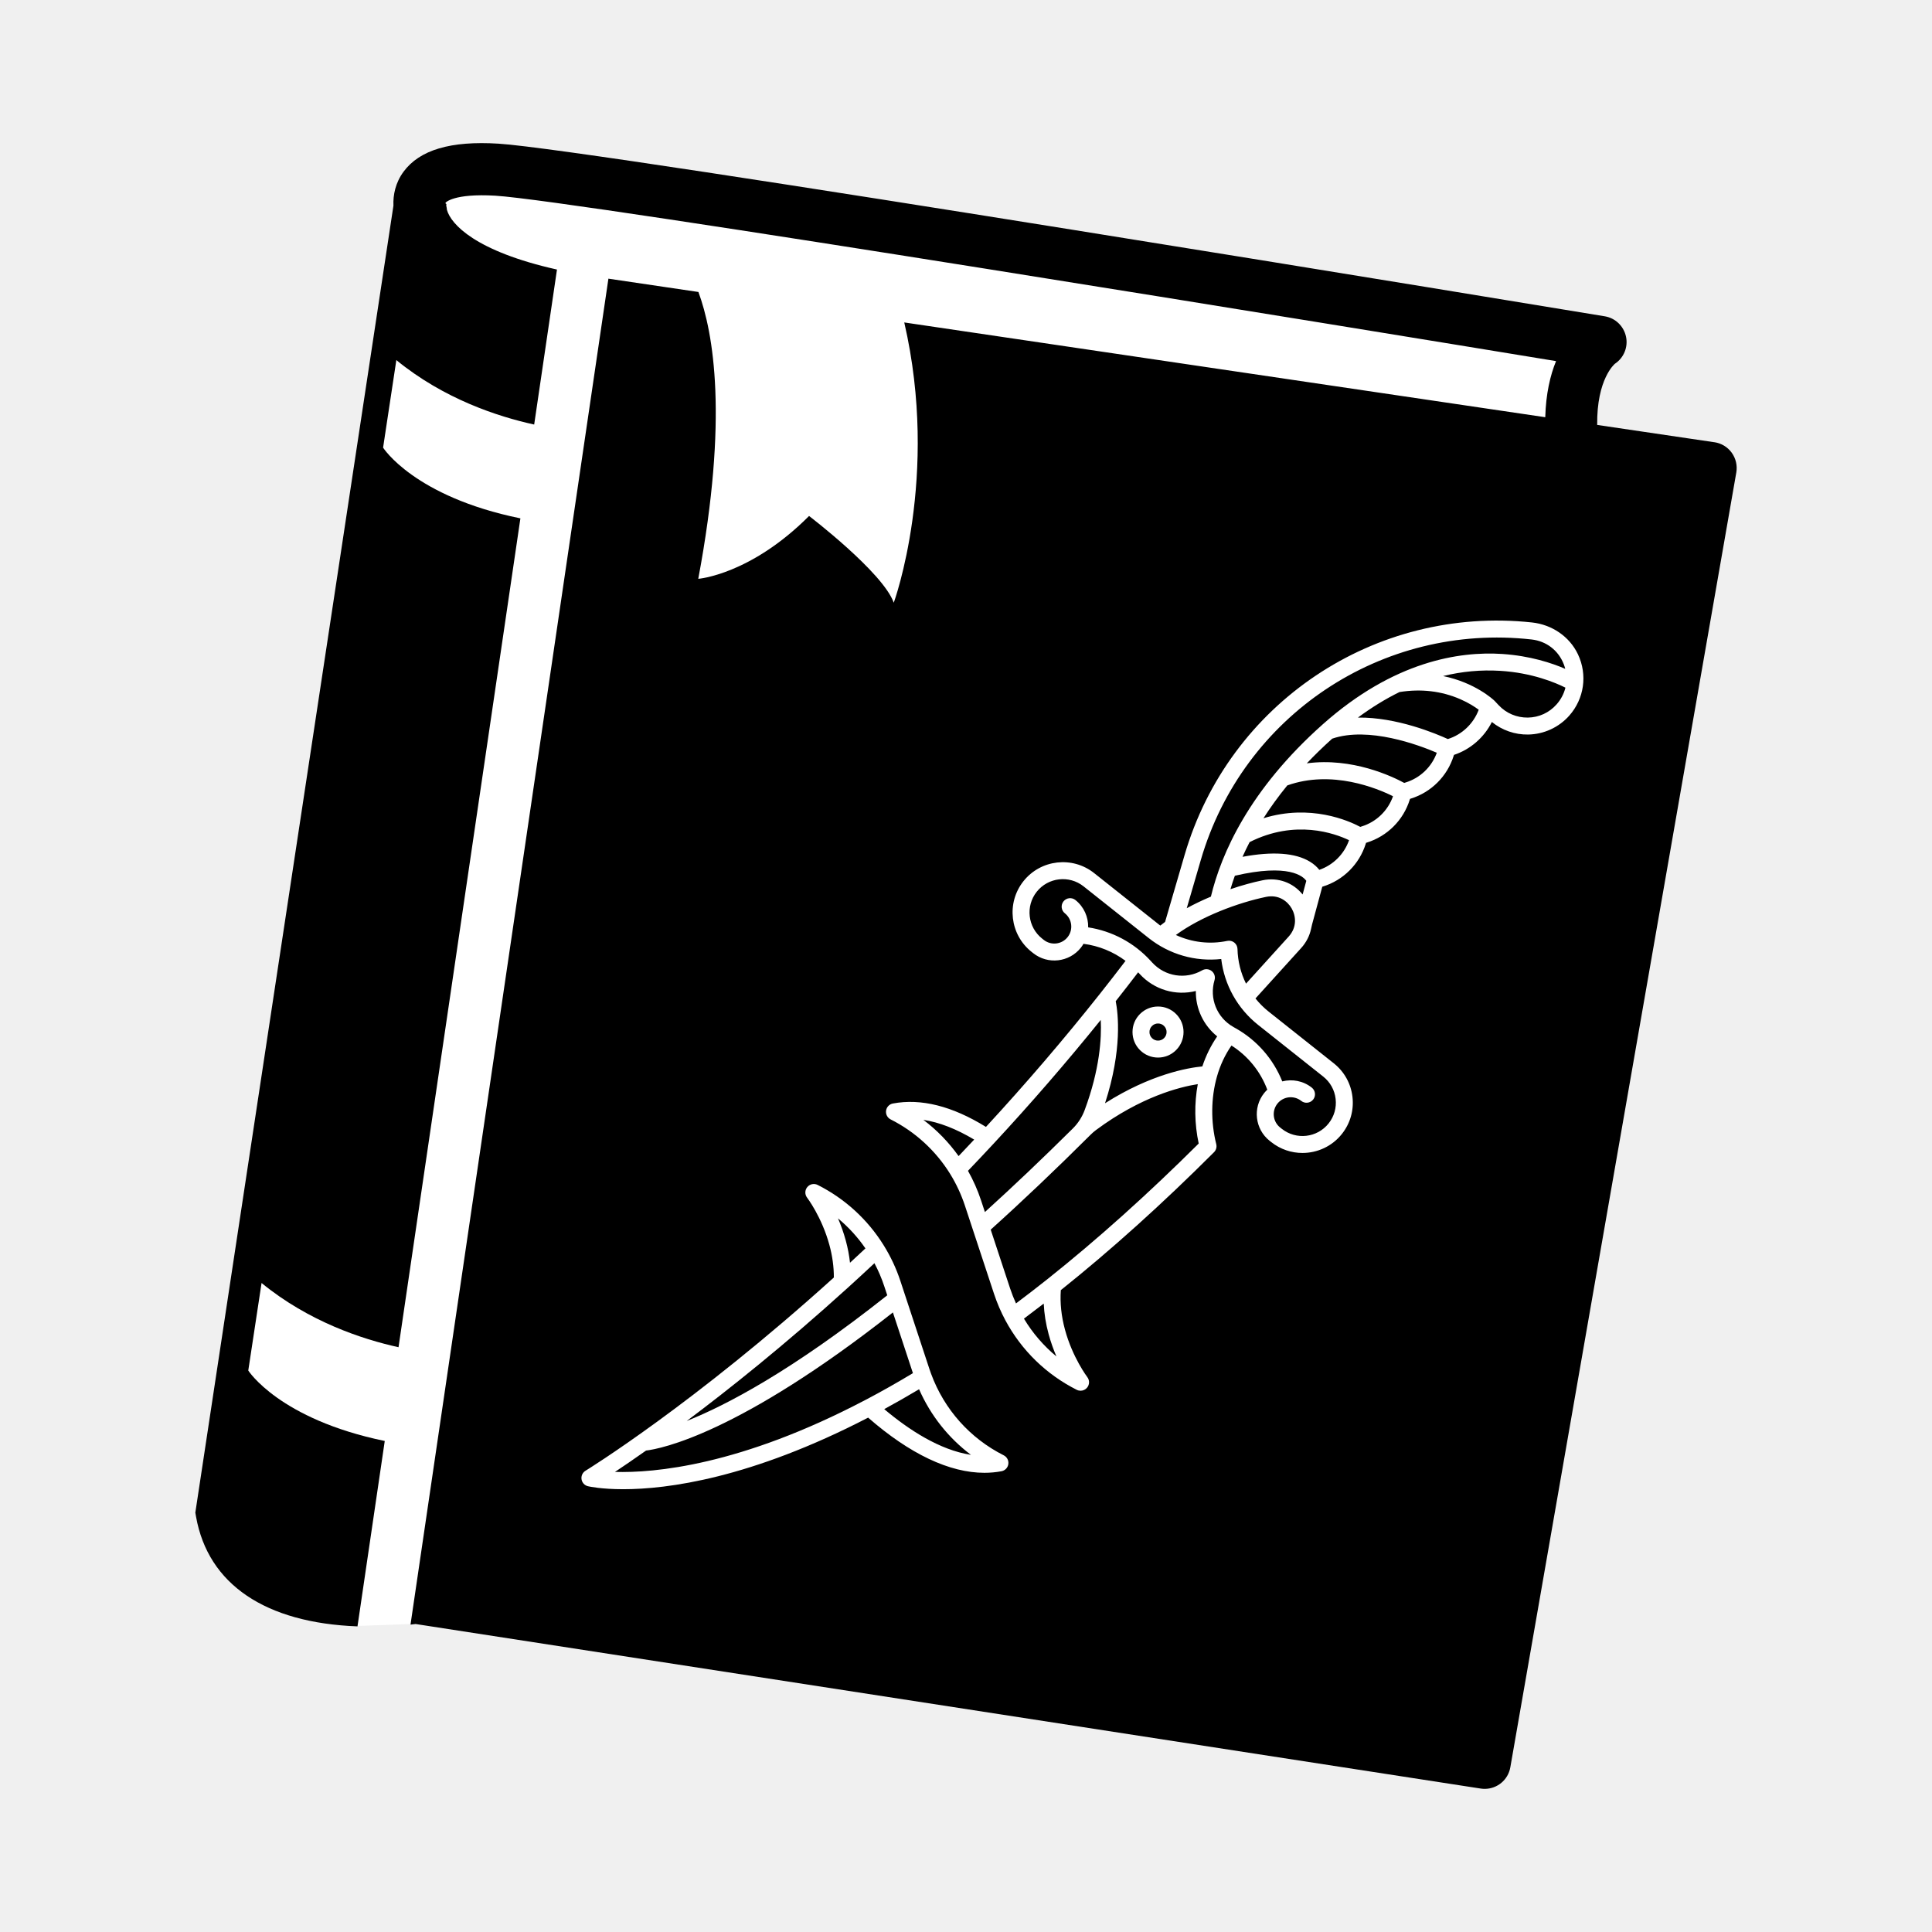
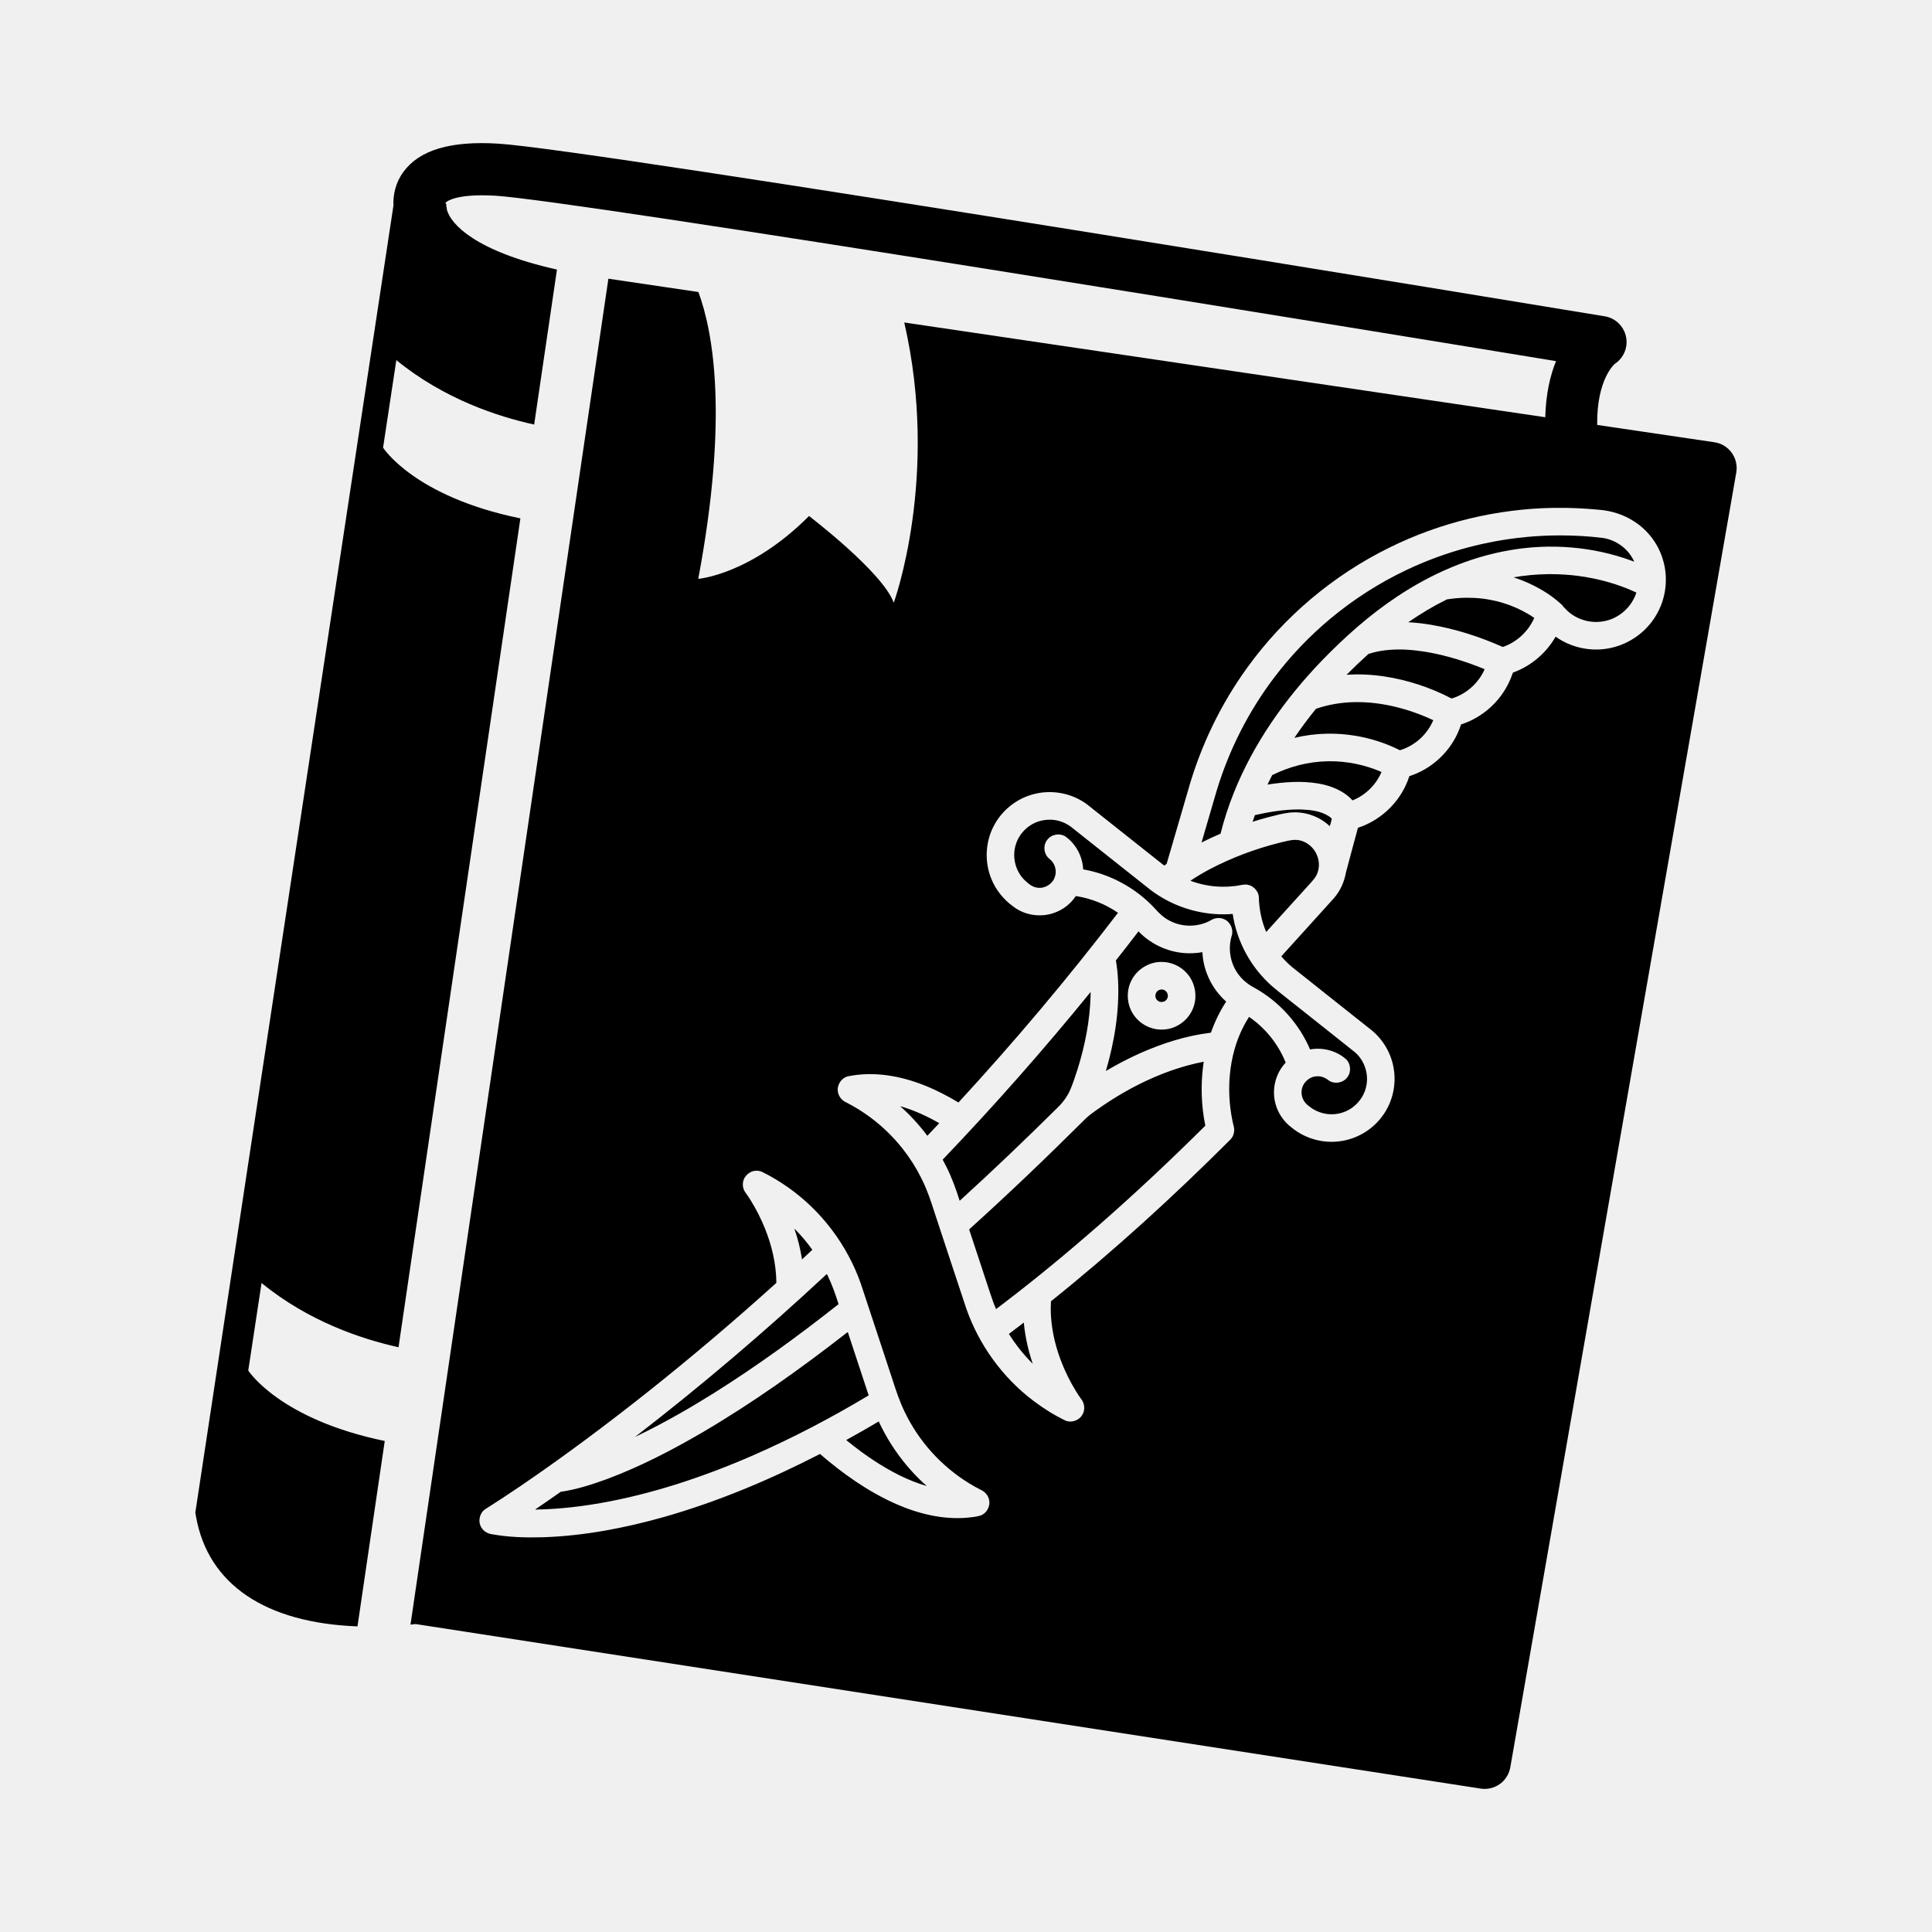
- <svg width="270mm" height="270mm" viewBox="0 0 270 270" version="1.1" id="svg1">
-   <defs id="defs2">
-     <linearGradient id="linearGradient1112">
-       <stop style="stop-color:#890000;stop-opacity:1;" offset="0.575" id="stop1108" />
-       <stop style="stop-color:#ffffff;stop-opacity:1;" offset="1" id="stop1110" />
-     </linearGradient>
-     <radialGradient id="radialGradient979-8-2" cx="102.952" cy="93.12" fx="102.952" fy="93.12" r="20" gradientTransform="matrix(2.466245,0.4818371,-0.528132,2.976639,365.3626,-1856.156)" gradientUnits="userSpaceOnUse" />
-   </defs>
+ <svg xmlns="http://www.w3.org/2000/svg" width="270mm" height="270mm" viewBox="0 0 270 270" version="1.1" id="svg1">
+   <defs id="defs2" />
  <circle style="fill:none;fill-opacity:1;stroke:#ffffff;stroke-width:1.369;stroke-opacity:0" id="path9237" cx="135" cy="135" r="134.315" />
-   <g id="layer4" transform="translate(180.3372,-351.6183)">
-     <g id="g455-2" transform="matrix(1.086616,0,0,1.086616,-649.8359,2162.679)">
-       <rect style="fill:#ffffff;fill-opacity:1;stroke:#ffffff;stroke-width:1.355;stroke-opacity:0" id="rect8994" width="14.105" height="22.888" x="463.082" y="-1503.621" transform="translate(6.5187072e-6,-1.0161514e-5)" />
-       <rect style="fill:#ffffff;fill-opacity:1;stroke:#ffffff;stroke-width:0.94;stroke-opacity:0" id="rect8996" width="7.685" height="7.152" x="531.188" y="-1446.178" transform="rotate(-2.106401)" />
-       <rect style="fill:#ffffff;fill-opacity:1;stroke:#ffffff;stroke-width:1.204;stroke-opacity:0" id="rect8990" width="153.138" height="183.133" x="286.815" y="-1704.902" transform="matrix(0.9865923,0.1632043,-0.1189618,0.9928988,0,0)" />
-       <path d="m 652.562,-1609.821 -15.071,-2.227 c -0.074,-5.922 2.252,-7.843 2.284,-7.87 1.147,-0.762 1.712,-2.148 1.421,-3.492 -0.294,-1.349 -1.371,-2.386 -2.731,-2.608 -5.312,-0.876 -130.136,-21.459 -142.278,-22.203 -6.151,-0.384 -10.143,0.801 -12.212,3.607 -1.043,1.414 -1.36,2.996 -1.3,4.362 l -25.479,168.096 0.096,0.548 c 1.557,8.681 8.909,13.634 20.76,14.082 l 3.506,-23.845 c -13.582,-2.804 -17.553,-9.06 -17.553,-9.06 l 1.709,-11.258 c 6.075,4.968 12.94,7.228 17.615,8.26 l 15.675,-106.602 c -13.684,-2.793 -17.661,-9.096 -17.661,-9.096 l 1.706,-11.259 c 6.108,4.997 13.046,7.264 17.727,8.289 l 2.932,-19.934 c -10.482,-2.345 -13.648,-5.831 -14.154,-7.682 -0.012,-0.17 -0.039,-0.337 -0.079,-0.506 0,-0.035 -0.007,-0.075 -0.007,-0.107 l 0.023,-0.142 -0.086,-0.016 c -0.012,-0.049 -0.019,-0.095 -0.035,-0.14 0.008,-0.012 1.02,-1.223 6.413,-0.906 10.434,0.645 112.129,17.288 136.417,21.275 -0.746,1.823 -1.306,4.201 -1.387,7.216 l -82.44,-12.189 c 4.576,19.852 -1.35,36.046 -1.35,36.046 -1.397,-3.912 -10.894,-11.155 -10.894,-11.155 -7.543,7.568 -14.25,8.082 -14.25,8.082 3.889,-20.694 1.958,-31.637 0.019,-36.891 l -11.575,-1.712 -25.453,173.105 c 0.242,-0.023 0.486,-0.054 0.657,-0.078 l 136.984,21.163 c 0.174,0.027 0.344,0.039 0.514,0.039 1.603,0 3.013,-1.147 3.295,-2.778 l 29.063,-166.524 c 0.154,-0.89 -0.058,-1.804 -0.587,-2.54 -0.531,-0.736 -1.335,-1.223 -2.232,-1.353 z" id="path264-2" style="fill:#000000;stroke-width:0.746" />
-     </g>
-   </g>
-   <g style="fill:#ffffff;fill-opacity:1" id="g1" transform="matrix(0.2962379,0,0,0.2962379,81.25722,77.40913)">
+   <g style="fill:#ffffff;fill-opacity:1" id="g1" transform="matrix(0.2962379,0,0,0.2962379,77.00782,70.87161)">
    <g id="g3" style="fill:#ffffff;fill-opacity:1">
-       <path d="m 199.225,425.25 c -15.924,-8.026 -28.085,-21.661 -34.259,-38.427 -0.28,-0.741 -0.544,-1.499 -0.796,-2.255 l -13.699,-41.554 c -1.945,-5.91 -4.607,-11.592 -7.908,-16.881 -7.559,-12.161 -18.325,-22 -31.136,-28.452 -1.667,-0.84 -3.692,-0.416 -4.881,1.022 -1.189,1.437 -1.228,3.505 -0.092,4.986 0.068,0.09 6.947,9.151 10.53,22.351 1.413,5.184 2.11,10.328 2.09,15.322 -66.161,59.836 -116.65,90.85 -117.156,91.158 -1.386,0.845 -2.124,2.443 -1.868,4.046 0.256,1.603 1.455,2.892 3.034,3.263 0.659,0.155 6.311,1.404 16.64,1.404 20.661,0 60.032,-5.014 115.528,-33.768 19.607,17.142 38.358,26.028 54.858,26.028 2.749,0 5.439,-0.247 8.058,-0.742 1.685,-0.318 2.979,-1.675 3.218,-3.372 0.239,-1.697 -0.631,-3.358 -2.161,-4.129 z m -56.353,-79.734 1.396,4.234 c -44.968,35.669 -76.092,51.917 -94.59,59.291 19.299,-14.452 46.004,-35.65 76.054,-62.915 4.089,-3.709 8.275,-7.567 12.485,-11.506 1.857,3.497 3.42,7.144 4.655,10.896 z m -8.896,-17.886 c -2.438,2.287 -4.867,4.546 -7.278,6.769 -0.38,-3.463 -1.039,-6.959 -1.993,-10.46 -1.043,-3.841 -2.331,-7.362 -3.672,-10.475 4.933,4.091 9.288,8.857 12.943,14.166 z M 15.816,433.074 c 3.853,-2.564 8.788,-5.921 14.67,-10.071 7.09,-0.862 43.754,-7.949 116.449,-65.163 l 9.443,28.644 c -7.428,4.468 -14.856,8.676 -22.124,12.5 -0.095,0.041 -0.188,0.085 -0.281,0.134 -59.033,31.07 -99.863,34.491 -118.157,33.956 z m 127.025,-29.62 c 5.436,-2.951 10.933,-6.092 16.437,-9.381 5.408,12.32 13.823,22.935 24.47,30.946 -14.729,-2.24 -29.398,-11.871 -40.907,-21.565 z" id="path1" style="fill:#ffffff;fill-opacity:1" />
-       <path d="M 470.102,47.353 C 466.095,38.894 457.729,33.338 448.422,32.34 374.26,24.385 305.426,70.449 284.525,142.101 l -9.189,31.504 c -0.769,0.569 -1.517,1.147 -2.247,1.732 -0.173,-0.133 -0.351,-0.256 -0.522,-0.392 l -30.715,-24.377 c -10.246,-8.133 -25.2,-6.414 -33.334,3.834 -8.134,10.248 -6.413,25.202 3.835,33.336 l 0.772,0.612 c 6.912,5.487 17.004,4.326 22.489,-2.587 0.464,-0.584 0.862,-1.198 1.232,-1.823 7.246,0.945 14.046,3.712 19.834,8.043 -3.925,5.15 -7.976,10.368 -12.092,15.564 -16.932,21.367 -35.013,42.466 -53.76,62.771 -15.887,-9.828 -30.645,-13.544 -43.901,-11.041 -1.684,0.318 -2.979,1.675 -3.218,3.372 -0.239,1.698 0.63,3.359 2.16,4.13 11.566,5.83 21.283,14.737 28.097,25.752 2.888,4.691 5.226,9.718 6.949,14.94 l 13.71,41.548 c 1.43,4.325 3.237,8.544 5.378,12.547 7.631,14.192 19.271,25.528 33.664,32.781 0.572,0.288 1.187,0.427 1.795,0.427 1.161,0 2.3,-0.506 3.08,-1.446 1.19,-1.434 1.231,-3.502 0.102,-4.984 -0.069,-0.091 -6.974,-9.24 -10.525,-22.346 -1.74,-6.386 -2.39,-12.659 -1.965,-18.678 23.694,-18.931 47.999,-40.811 72.268,-65.07 0.993,-0.994 1.394,-2.435 1.053,-3.798 -2.622,-10.499 -2.516,-21.784 0.3,-31.779 1.533,-5.459 3.852,-10.398 6.882,-14.748 7.775,4.944 13.666,12.215 16.896,20.833 -0.525,0.502 -1.032,1.029 -1.496,1.614 -5.487,6.914 -4.327,17.003 2.586,22.489 l 0.773,0.614 c 4.354,3.455 9.557,5.132 14.726,5.132 6.997,0 13.932,-3.073 18.609,-8.966 3.94,-4.964 5.711,-11.166 4.986,-17.461 -0.724,-6.296 -3.856,-11.934 -8.821,-15.874 l -30.714,-24.377 c -2.329,-1.849 -4.409,-3.936 -6.226,-6.208 l 21.569,-23.801 c 2.39,-2.635 3.94,-5.716 4.64,-8.949 0.155,-0.717 0.297,-1.438 0.489,-2.146 l 4.818,-17.813 0.252,-0.078 c 9.682,-3.002 17.266,-10.579 20.278,-20.258 l 0.116,-0.374 0.358,-0.111 c 9.689,-3.005 17.273,-10.594 20.274,-20.284 l 0.106,-0.344 0.345,-0.107 c 9.676,-3.001 17.256,-10.569 20.273,-20.24 l 0.125,-0.399 c 7.81,-2.59 14.247,-8.268 17.88,-15.522 4.801,3.892 10.891,6.028 17.113,5.919 7.44,-0.119 14.528,-3.389 19.448,-8.973 6.991,-7.935 8.631,-19.201 4.042,-28.888 z m -177.897,96.989 c 19.876,-68.141 85.52,-111.867 156.04,-103.973 6.979,0.781 12.655,5.158 15.185,11.708 0.274,0.71 0.495,1.426 0.681,2.145 -6.213,-2.689 -16.518,-6.155 -29.781,-7.02 -20.105,-1.314 -51.082,3.377 -84.568,33.158 -34.767,30.914 -47.932,61.036 -52.814,81.319 -3.889,1.637 -7.735,3.464 -11.392,5.464 z m -47.216,75.507 c 0.423,8.643 -0.453,23.355 -7.599,42.553 -1.207,3.242 -3.098,6.198 -5.554,8.634 -14.192,14.08 -28.112,27.308 -41.502,39.444 l -1.819,-5.514 c -1.594,-4.828 -3.666,-9.501 -6.163,-13.942 3.838,-4.002 7.807,-8.207 12.084,-12.809 17.543,-18.887 34.514,-38.488 50.553,-58.366 z m -83.679,47.146 c 7.469,1.12 15.482,4.233 23.967,9.308 -2.535,2.707 -4.977,5.291 -7.352,7.779 -4.65,-6.525 -10.246,-12.291 -16.615,-17.087 z m 47.44,93.772 c 3.107,-2.319 6.223,-4.69 9.336,-7.1 0.219,4.739 0.988,9.567 2.313,14.431 1.043,3.85 2.334,7.377 3.678,10.496 -6.056,-5.009 -11.229,-11.013 -15.327,-17.827 z m 11.066,-18.616 c -4.909,3.901 -9.875,7.731 -14.815,11.433 -1.044,-2.307 -1.984,-4.667 -2.778,-7.072 l -9.15,-27.73 c 15.135,-13.626 30.963,-28.661 47.114,-44.768 0.795,-0.793 1.646,-1.541 2.548,-2.21 21.223,-15.753 39.477,-20.334 48.031,-21.664 -1.697,9.075 -1.561,18.777 0.428,28.021 -23.996,23.884 -48.002,45.406 -71.378,63.99 z m 73.096,-100.372 c -6.782,0.653 -24.277,3.648 -45.906,17.377 8.235,-25.298 6.166,-42.423 5.043,-48.15 3.593,-4.553 7.136,-9.115 10.581,-13.629 l 0.729,0.796 c 6.885,7.507 17.043,10.388 26.487,8.023 -0.132,8.265 3.54,16.155 10.072,21.413 -2.943,4.277 -5.297,9.014 -7.006,14.17 z m 57.033,4.795 c 3.29,2.611 5.367,6.348 5.847,10.521 0.48,4.173 -0.693,8.284 -3.305,11.574 -5.391,6.792 -15.304,7.934 -22.096,2.542 l -0.773,-0.614 c -3.458,-2.745 -4.038,-7.792 -1.294,-11.25 2.744,-3.458 7.789,-4.04 11.251,-1.294 1.729,1.373 4.247,1.083 5.619,-0.646 1.374,-1.73 1.084,-4.247 -0.646,-5.62 -4.072,-3.232 -9.243,-4.14 -13.93,-2.941 -4.258,-10.601 -11.942,-19.405 -21.997,-25.07 l -1.018,-0.573 c -7.838,-4.416 -11.513,-13.521 -8.938,-22.141 0.468,-1.567 -0.065,-3.262 -1.347,-4.278 -1.28,-1.017 -3.052,-1.152 -4.472,-0.339 -7.808,4.465 -17.511,2.954 -23.591,-3.677 l -0.79,-0.862 c -7.8,-8.505 -18.119,-13.989 -29.409,-15.73 0.104,-4.837 -1.955,-9.667 -6.028,-12.899 -1.731,-1.374 -4.247,-1.083 -5.619,0.646 -1.374,1.73 -1.084,4.247 0.646,5.62 3.458,2.745 4.038,7.792 1.294,11.25 -2.747,3.459 -7.794,4.037 -11.252,1.293 l -0.772,-0.612 c -6.792,-5.391 -7.932,-15.303 -2.541,-22.095 5.393,-6.792 15.303,-7.931 22.096,-2.542 l 30.714,24.377 c 9.742,7.733 22.001,11.236 34.229,9.894 1.472,12.209 7.665,23.357 17.407,31.09 z m -16.325,-66.027 -20.102,22.182 c -2.487,-5.021 -3.886,-10.583 -4.023,-16.345 -0.028,-1.187 -0.582,-2.3 -1.513,-3.038 -0.929,-0.738 -2.139,-1.025 -3.302,-0.783 -8.281,1.723 -16.754,0.695 -24.258,-2.784 11.98,-8.78 29.368,-15.245 42.552,-17.98 5.9,-1.227 10.113,2.019 12.083,5.464 1.984,3.469 2.648,8.781 -1.437,13.284 z m 6.602,-19.874 c -4.499,-5.611 -11.605,-8.216 -18.871,-6.706 -4.68,0.971 -9.865,2.392 -15.182,4.206 0.6,-2.032 1.3,-4.157 2.086,-6.347 25.41,-5.89 32.173,0.228 33.703,2.405 z m 7.866,-11.625 c -0.963,-1.238 -2.361,-2.602 -4.4,-3.845 -6.89,-4.2 -17.585,-4.961 -31.827,-2.304 1.013,-2.257 2.122,-4.568 3.352,-6.935 21.536,-10.856 40.134,-4.155 46.91,-0.907 -2.299,6.563 -7.463,11.712 -14.035,13.991 z m 20.026,-20.493 -0.705,0.219 c -5.449,-2.901 -23.481,-10.925 -45.662,-4.074 3.207,-5.014 6.914,-10.187 11.239,-15.478 21.076,-7.52 42.447,1.391 49.876,5.099 -2.384,6.798 -7.836,12.089 -14.748,14.234 z m 20.738,-20.739 -0.704,0.219 c -5.56,-3.019 -24.513,-12.121 -45.962,-9.232 3.655,-3.849 7.639,-7.735 11.984,-11.642 17.182,-5.887 40.927,3.027 49.354,6.643 -2.424,6.692 -7.835,11.891 -14.672,14.012 z m 19.87,-20.47 c -5.35,-2.46 -24.097,-10.399 -42.425,-10.129 6.475,-4.786 13.024,-8.807 19.636,-12.051 10.153,-1.618 19.798,-0.486 28.673,3.373 3.999,1.74 6.94,3.674 8.691,4.975 -2.445,6.544 -7.842,11.733 -14.575,13.832 z m 51.337,-16.393 c -3.484,3.954 -8.305,6.178 -13.573,6.263 -5.229,0.064 -10.157,-1.985 -13.766,-5.826 l -1.881,-2.002 c -0.049,-0.052 -0.104,-0.095 -0.155,-0.144 l 0.006,-0.006 c -0.501,-0.481 -9.132,-8.546 -24.204,-11.613 8.89,-2.182 17.867,-3.013 26.904,-2.467 15.183,0.916 26.265,5.657 30.808,7.941 -0.695,2.836 -2.084,5.521 -4.139,7.854 z" id="path2" style="fill:#ffffff;fill-opacity:1" />
-       <path d="m 272.009,213.524 c -3.217,0 -6.24,1.252 -8.514,3.526 -2.274,2.274 -3.527,5.298 -3.527,8.514 0,3.216 1.253,6.24 3.526,8.514 2.274,2.274 5.298,3.527 8.515,3.527 3.216,0 6.239,-1.252 8.515,-3.527 4.693,-4.694 4.693,-12.333 -10e-4,-17.028 -2.275,-2.274 -5.298,-3.526 -8.514,-3.526 z m 2.858,14.897 c -0.764,0.763 -1.778,1.184 -2.857,1.184 -1.079,0 -2.094,-0.42 -2.857,-1.184 -0.764,-0.763 -1.184,-1.778 -1.184,-2.857 0,-1.079 0.42,-2.094 1.184,-2.857 0,0 0,0 10e-4,0 0.763,-0.763 1.777,-1.183 2.856,-1.183 1.079,0 2.094,0.42 2.856,1.183 1.576,1.576 1.576,4.139 0.001,5.714 z" id="path3" style="fill:#ffffff;fill-opacity:1" />
+       <path id="path264-2" style="fill:#000000;stroke-width:0.746" d="m 496.186,-1648.221 c -6.151,-0.384 -10.143,0.801 -12.212,3.607 -1.043,1.414 -1.36,2.996 -1.3,4.361 l -25.479,168.096 0.096,0.549 c 1.557,8.681 8.909,13.634 20.76,14.082 l 3.506,-23.845 c -13.582,-2.804 -17.553,-9.06 -17.553,-9.06 l 1.709,-11.258 c 6.075,4.968 12.94,7.228 17.615,8.26 l 15.675,-106.601 c -13.684,-2.793 -17.661,-9.096 -17.661,-9.096 l 1.705,-11.259 c 6.108,4.997 13.046,7.264 17.727,8.289 l 2.932,-19.934 c -10.482,-2.345 -13.648,-5.831 -14.153,-7.681 -0.012,-0.17 -0.039,-0.336 -0.079,-0.506 0,-0.035 -0.007,-0.075 -0.007,-0.107 l 0.023,-0.142 -0.087,-0.016 c -0.012,-0.049 -0.019,-0.095 -0.035,-0.139 0.008,-0.012 1.02,-1.223 6.414,-0.906 10.434,0.645 112.129,17.288 136.417,21.275 -0.746,1.823 -1.307,4.201 -1.387,7.216 l -82.44,-12.188 c 4.576,19.852 -1.351,36.046 -1.351,36.046 -1.397,-3.912 -10.894,-11.155 -10.894,-11.155 -7.543,7.568 -14.25,8.082 -14.25,8.082 3.889,-20.694 1.959,-31.637 0.019,-36.891 l -11.575,-1.712 -25.453,173.105 c 0.242,-0.023 0.487,-0.054 0.657,-0.078 l 136.983,21.163 c 0.174,0.027 0.344,0.039 0.514,0.039 1.603,0 3.013,-1.147 3.295,-2.778 l 29.063,-166.525 c 0.154,-0.89 -0.057,-1.804 -0.587,-2.54 -0.531,-0.736 -1.335,-1.223 -2.231,-1.353 l -4.7e-4,5e-4 -15.071,-2.227 c -0.074,-5.922 2.252,-7.843 2.284,-7.869 1.147,-0.762 1.712,-2.148 1.421,-3.493 -0.294,-1.349 -1.372,-2.386 -2.732,-2.608 -5.312,-0.876 -130.136,-21.46 -142.278,-22.203 z m 135.778,46.842 c 1.895,-0.028 3.792,0.051 5.678,0.235 1.641,0.116 3.262,0.622 4.638,1.531 1.763,1.137 3.096,2.917 3.676,4.934 0.718,2.381 0.374,5.054 -0.924,7.176 -1.248,2.084 -3.377,3.612 -5.751,4.128 -2.441,0.557 -5.1,0.014 -7.135,-1.441 -1.211,2.123 -3.189,3.797 -5.491,4.623 -0.15,0.379 -0.284,0.788 -0.467,1.162 -1.184,2.59 -3.489,4.637 -6.202,5.504 -0.13,0.404 -0.286,0.8 -0.467,1.185 -1.188,2.574 -3.484,4.606 -6.185,5.467 -0.129,0.398 -0.282,0.789 -0.459,1.168 -1.18,2.567 -3.462,4.598 -6.15,5.47 -0.513,1.917 -1.046,3.829 -1.547,5.748 -0.21,1.197 -0.72,2.343 -1.511,3.269 -2.261,2.513 -4.539,5.011 -6.806,7.518 0.422,0.494 0.886,0.953 1.382,1.373 3.318,2.649 6.649,5.279 9.972,7.921 1.609,1.211 2.742,3.038 3.086,5.024 0.396,2.128 -0.112,4.405 -1.386,6.157 -1.28,1.806 -3.334,3.033 -5.53,3.309 -2.161,0.294 -4.428,-0.335 -6.123,-1.709 -1.062,-0.777 -1.856,-1.92 -2.168,-3.202 -0.47,-1.812 0.042,-3.846 1.336,-5.202 -0.067,-0.166 -0.136,-0.331 -0.209,-0.494 -0.14,-0.31 -0.304,-0.639 -0.48,-0.959 -0.112,-0.205 -0.258,-0.449 -0.364,-0.619 -0.941,-1.504 -2.195,-2.811 -3.658,-3.814 -0.113,0.172 -0.221,0.348 -0.325,0.525 -0.128,0.214 -0.269,0.474 -0.37,0.667 -0.508,0.977 -0.906,2.009 -1.198,3.07 -0.287,1.027 -0.477,2.12 -0.575,3.154 -0.022,0.218 -0.042,0.512 -0.056,0.728 -0.026,0.468 -0.036,0.911 -0.03,1.367 0.012,1.067 0.109,2.126 0.286,3.161 0.078,0.452 0.155,0.831 0.261,1.272 0.208,0.625 0.075,1.36 -0.393,1.834 -7.329,7.324 -14.993,14.322 -23.08,20.802 -0.018,0.285 -0.024,0.571 -0.027,0.857 -0.011,3.208 0.956,6.452 2.452,9.31 0.083,0.156 0.197,0.365 0.262,0.488 0.357,0.638 0.735,1.264 1.159,1.861 0.458,0.534 0.578,1.338 0.251,1.968 -0.377,0.801 -1.402,1.2 -2.221,0.865 -1.439,-0.692 -2.798,-1.548 -4.075,-2.505 -3.991,-2.997 -7.048,-7.206 -8.692,-11.917 -1.277,-3.824 -2.529,-7.656 -3.796,-11.484 -0.457,-1.336 -0.836,-2.678 -1.387,-3.976 -0.186,-0.445 -0.404,-0.916 -0.61,-1.326 -0.665,-1.331 -1.467,-2.593 -2.389,-3.76 -0.18,-0.231 -0.396,-0.489 -0.567,-0.69 -0.574,-0.668 -1.187,-1.302 -1.836,-1.899 -0.386,-0.35 -0.74,-0.656 -1.147,-0.981 -0.192,-0.153 -0.428,-0.333 -0.597,-0.461 -0.967,-0.716 -1.99,-1.356 -3.06,-1.905 -0.571,-0.238 -1.025,-0.76 -1.117,-1.38 -0.161,-0.859 0.418,-1.771 1.263,-1.993 1.666,-0.349 3.393,-0.364 5.077,-0.134 3.272,0.45 6.352,1.8 9.163,3.493 7.199,-7.819 14.061,-15.951 20.516,-24.396 -1.613,-1.116 -3.482,-1.858 -5.421,-2.153 -0.657,0.995 -1.65,1.76 -2.773,2.156 -1.743,0.634 -3.793,0.331 -5.267,-0.8 -1.234,-0.892 -2.236,-2.113 -2.811,-3.527 -0.941,-2.246 -0.798,-4.916 0.4,-7.039 1.093,-1.987 3.06,-3.467 5.276,-3.956 2.271,-0.531 4.76,-0.017 6.626,1.384 3.293,2.599 6.573,5.215 9.861,7.82 0.119,0.108 0.242,-0.13 0.364,-0.177 0.921,-3.159 1.843,-6.317 2.764,-9.476 1.597,-5.67 4.187,-11.061 7.651,-15.827 4.705,-6.497 11.016,-11.816 18.212,-15.361 6.577,-3.256 13.886,-5.017 21.224,-5.124 z m 0.768,3.539 c -0.722,8e-4 -1.476,0.018 -2.193,0.052 -0.675,0.032 -1.39,0.081 -2.067,0.145 -0.821,0.074 -1.697,0.181 -2.516,0.302 -1.101,0.163 -2.179,0.364 -3.246,0.6 -2.613,0.581 -5.2,1.401 -7.643,2.415 -0.717,0.299 -1.405,0.603 -2.12,0.943 -3.497,1.657 -6.803,3.779 -9.762,6.245 -2.68,2.235 -5.108,4.775 -7.216,7.556 -3.305,4.35 -5.823,9.319 -7.403,14.53 -0.651,2.213 -1.307,4.478 -1.959,6.711 0.802,-0.406 1.619,-0.786 2.446,-1.139 0.446,-1.804 1.029,-3.571 1.718,-5.296 2.549,-6.344 6.562,-12.022 11.286,-16.932 2.958,-3.054 6.151,-5.908 9.701,-8.262 4.365,-2.909 9.28,-5.068 14.465,-5.959 5.221,-0.915 10.685,-0.487 15.669,1.335 0.117,0.034 0.28,0.118 0.365,0.127 -0.057,-0.117 -0.163,-0.331 -0.252,-0.478 -0.795,-1.38 -2.244,-2.345 -3.818,-2.571 -1.808,-0.224 -3.65,-0.321 -5.457,-0.324 z m -1.13,4.986 c -0.166,7e-4 -0.391,0 -0.526,0 -1.454,0.025 -2.907,0.159 -4.341,0.407 0.435,0.139 0.864,0.298 1.288,0.468 1.704,0.705 3.335,1.633 4.71,2.871 0.087,0.114 0.326,0.223 0.318,0.339 0.179,0.188 0.351,0.383 0.539,0.562 1.231,1.194 3.047,1.724 4.729,1.413 1.945,-0.328 3.614,-1.821 4.214,-3.691 -1.769,-0.832 -3.645,-1.428 -5.558,-1.822 -0.691,-0.142 -1.348,-0.249 -2.041,-0.337 -1.073,-0.136 -2.223,-0.208 -3.331,-0.211 z m -10.883,3.034 c -0.838,0 -1.742,0.084 -2.557,0.211 -1.727,0.852 -3.383,1.844 -4.968,2.937 0.974,0.052 1.945,0.166 2.907,0.325 3.19,0.542 6.294,1.543 9.248,2.857 1.794,-0.607 3.295,-2.003 4.049,-3.739 -0.981,-0.678 -2.053,-1.222 -3.171,-1.637 -1.427,-0.531 -3.01,-0.86 -4.561,-0.933 -0.332,-0.017 -0.632,-0.022 -0.947,-0.02 z m -8.761,6.655 c -0.363,0 -0.729,0.014 -1.11,0.041 -0.904,0.067 -1.883,0.231 -2.773,0.53 -0.963,0.867 -1.901,1.761 -2.813,2.681 1.587,-0.108 3.184,-0.03 4.757,0.198 3.05,0.45 6.019,1.43 8.751,2.856 1.875,-0.562 3.469,-1.977 4.249,-3.773 -0.638,-0.263 -1.311,-0.521 -1.932,-0.741 -2.194,-0.769 -4.456,-1.372 -6.767,-1.649 -0.408,-0.05 -0.857,-0.087 -1.241,-0.113 -0.384,-0.022 -0.755,-0.033 -1.122,-0.032 z m -5.305,6.766 c -0.1,9e-4 -0.199,0 -0.299,0 -1.681,0.024 -3.423,0.3 -5.033,0.864 -0.979,1.204 -1.907,2.449 -2.776,3.735 1.378,-0.331 2.793,-0.511 4.21,-0.538 3.229,-0.051 6.477,0.672 9.361,2.131 1.909,-0.571 3.525,-2.026 4.292,-3.865 -0.478,-0.228 -0.964,-0.437 -1.456,-0.633 -0.343,-0.138 -0.728,-0.278 -1.052,-0.392 -1.576,-0.546 -3.205,-0.948 -4.861,-1.152 -0.21,-0.028 -0.471,-0.05 -0.647,-0.071 -0.582,-0.053 -1.177,-0.08 -1.739,-0.08 z m -3.56,7.609 c -0.08,5e-4 -0.199,0 -0.259,0 -2.477,0.043 -4.93,0.681 -7.145,1.782 -0.207,0.402 -0.408,0.807 -0.601,1.216 2.156,-0.336 4.371,-0.505 6.535,-0.139 1.628,0.281 3.269,0.926 4.4,2.173 1.662,-0.66 3.035,-2.007 3.728,-3.656 -1.085,-0.477 -2.224,-0.828 -3.386,-1.06 -1.074,-0.215 -2.203,-0.323 -3.273,-0.32 z m -3.972,6.196 c -1.906,0 -3.798,0.313 -5.654,0.729 -0.101,0.284 -0.197,0.569 -0.291,0.856 0.69,-0.22 1.385,-0.423 2.085,-0.607 0.901,-0.224 1.801,-0.48 2.726,-0.577 1.852,-0.183 3.768,0.468 5.113,1.757 0.099,-0.289 0.177,-0.646 0.268,-0.961 -0.129,-0.136 -0.276,-0.254 -0.433,-0.355 -1.011,-0.634 -2.236,-0.779 -3.405,-0.834 -0.127,0 -0.33,-0.01 -0.41,-0.01 z m -31.911,1.318 c -0.331,-0.01 -0.663,0.015 -0.988,0.078 -1.609,0.283 -3,1.51 -3.488,3.067 -0.531,1.599 -0.081,3.473 1.132,4.645 0.471,0.438 0.996,0.902 1.668,0.959 0.942,0.127 1.914,-0.481 2.207,-1.386 0.301,-0.836 -0.014,-1.831 -0.729,-2.355 -0.697,-0.571 -0.818,-1.692 -0.261,-2.4 0.516,-0.726 1.604,-0.931 2.351,-0.446 1.354,0.959 2.202,2.572 2.279,4.224 3.509,0.618 6.795,2.413 9.216,5.027 0.542,0.621 1.154,1.196 1.895,1.572 1.614,0.868 3.652,0.855 5.26,-0.021 0.507,-0.332 1.174,-0.429 1.734,-0.177 0.807,0.323 1.265,1.294 1.006,2.123 -0.527,1.704 -0.187,3.651 0.914,5.059 0.551,0.737 1.305,1.291 2.115,1.713 3.121,1.763 5.636,4.569 7.044,7.866 1.626,-0.299 3.39,0.158 4.63,1.26 0.635,0.611 0.69,1.702 0.117,2.372 -0.537,0.688 -1.601,0.856 -2.326,0.372 -0.448,-0.375 -1.031,-0.61 -1.622,-0.546 -0.966,0.065 -1.805,0.891 -1.885,1.856 -0.089,0.763 0.294,1.536 0.927,1.963 1.121,0.949 2.711,1.295 4.125,0.9 1.624,-0.422 2.938,-1.818 3.263,-3.464 0.339,-1.574 -0.233,-3.304 -1.458,-4.353 -2.555,-2.043 -5.125,-4.069 -7.685,-6.106 -1,-0.809 -2.032,-1.578 -3.006,-2.418 -2.69,-2.375 -4.506,-5.713 -5.032,-9.263 -0.371,0.03 -0.743,0.045 -1.115,0.049 -3.377,0.032 -6.747,-1.09 -9.438,-3.129 -3.318,-2.619 -6.624,-5.255 -9.937,-7.881 -0.805,-0.7 -1.842,-1.136 -2.913,-1.16 z m 31.459,2.596 c -0.657,0 -1.291,0.203 -1.927,0.341 -3.184,0.797 -6.285,1.95 -9.186,3.489 -0.788,0.421 -1.609,0.906 -2.37,1.417 0.119,0.075 0.352,0.131 0.514,0.194 0.364,0.118 0.759,0.227 1.156,0.313 0.469,0.103 1.071,0.198 1.609,0.238 0.241,0.02 0.533,0.032 0.742,0.036 0.537,0.01 1.075,-0.018 1.608,-0.082 0.488,-0.035 0.96,-0.197 1.449,-0.204 0.862,0.01 1.643,0.732 1.709,1.593 0.038,1.545 0.341,3.087 0.947,4.511 1.601,-1.766 3.201,-3.532 4.802,-5.299 0.477,-0.549 1.003,-1.057 1.442,-1.637 0.618,-0.854 0.7,-2.029 0.27,-2.981 -0.457,-1.095 -1.56,-1.928 -2.766,-1.927 z m -20.171,11.765 c -0.96,1.255 -1.932,2.501 -2.909,3.743 0.155,0.86 0.24,1.732 0.284,2.605 0.179,3.926 -0.468,7.855 -1.572,11.615 1.435,-0.857 2.92,-1.63 4.447,-2.311 2.884,-1.272 5.926,-2.246 9.065,-2.619 0.492,-1.405 1.146,-2.756 1.962,-4.002 -1.816,-1.596 -2.948,-3.941 -3.06,-6.356 -0.546,0.097 -1.101,0.147 -1.655,0.144 -2.424,0 -4.82,-1.024 -6.507,-2.762 -0.018,-0.019 -0.035,-0.037 -0.053,-0.056 z m 2.96,3.933 c 1.229,-0.011 2.439,0.53 3.254,1.449 1.069,1.171 1.4,2.946 0.833,4.425 -0.558,1.549 -2.067,2.697 -3.71,2.812 -1.481,0.14 -2.999,-0.553 -3.871,-1.757 -1.012,-1.341 -1.124,-3.28 -0.277,-4.729 0.746,-1.336 2.238,-2.213 3.77,-2.2 z m -0.009,3.545 c -0.097,0 -0.194,0.023 -0.284,0.059 -0.509,0.187 -0.669,0.915 -0.282,1.296 0.354,0.413 1.097,0.301 1.313,-0.198 0.255,-0.477 -0.108,-1.125 -0.649,-1.155 -0.032,0 -0.065,0 -0.098,0 z m -9.108,0.321 c -6.05,7.437 -12.4,14.632 -19.028,21.561 0.167,0.303 0.326,0.611 0.479,0.921 0.704,1.401 1.236,2.878 1.709,4.37 4.207,-3.829 8.322,-7.758 12.364,-11.759 0.724,-0.669 1.358,-1.448 1.779,-2.344 0.412,-0.906 0.704,-1.862 1.015,-2.807 0.968,-3.085 1.602,-6.317 1.678,-9.534 10e-4,-0.136 0.003,-0.272 0.004,-0.408 z m 14.549,8.967 c -0.365,0.069 -0.729,0.145 -1.091,0.231 -0.807,0.188 -1.634,0.424 -2.441,0.687 -0.972,0.319 -1.96,0.696 -2.916,1.111 -0.333,0.144 -0.701,0.313 -1.007,0.454 -1.935,0.912 -3.791,1.986 -5.558,3.191 -0.739,0.523 -1.512,1.01 -2.17,1.636 -4.888,4.865 -9.868,9.639 -14.991,14.257 0.896,2.716 1.792,5.431 2.688,8.147 0.233,0.725 0.477,1.409 0.773,2.103 0.366,-0.277 0.733,-0.552 1.097,-0.833 4.097,-3.13 8.093,-6.433 11.958,-9.81 4.766,-4.167 9.369,-8.487 13.86,-12.948 -0.521,-2.56 -0.61,-5.207 -0.266,-7.796 0.021,-0.143 0.042,-0.286 0.063,-0.429 z m -39.039,5.722 c 1.288,1.145 2.458,2.423 3.49,3.804 0.513,-0.538 1.024,-1.079 1.533,-1.622 -1.506,-0.86 -3.089,-1.597 -4.75,-2.103 -0.091,-0.026 -0.182,-0.053 -0.273,-0.079 z m -18.557,8.303 c 0.248,-0.012 0.498,0.027 0.73,0.117 1.153,0.551 2.251,1.218 3.3,1.946 4.361,3.032 7.716,7.469 9.468,12.48 1.376,4.136 2.731,8.28 4.099,12.419 0.454,1.411 0.923,2.824 1.587,4.153 0.129,0.268 0.293,0.58 0.414,0.81 0.074,0.133 0.178,0.323 0.234,0.421 2.08,3.674 5.25,6.718 9.005,8.648 0.522,0.221 0.973,0.647 1.119,1.207 0.263,0.847 -0.227,1.835 -1.061,2.136 -0.537,0.174 -1.108,0.213 -1.665,0.279 -3.172,0.284 -6.351,-0.499 -9.239,-1.774 -3.577,-1.584 -6.797,-3.874 -9.75,-6.419 -6.421,3.305 -13.113,6.127 -20.066,8.105 -5.06,1.429 -10.269,2.425 -15.534,2.607 -2.179,0.057 -4.376,0.01 -6.526,-0.378 -0.563,-0.067 -1.114,-0.357 -1.409,-0.854 -0.485,-0.742 -0.284,-1.827 0.435,-2.346 1.579,-1.003 3.145,-2.029 4.692,-3.083 5.667,-3.866 11.146,-7.971 16.518,-12.237 5.451,-4.344 10.792,-8.87 15.975,-13.545 0.095,-0.113 0.316,-0.216 0.305,-0.348 -0.032,-2.409 -0.6,-4.791 -1.507,-7.016 -0.478,-1.174 -1.079,-2.366 -1.759,-3.464 -0.167,-0.272 -0.341,-0.539 -0.535,-0.816 -0.312,-0.381 -0.544,-0.853 -0.508,-1.357 0.018,-0.886 0.793,-1.665 1.677,-1.692 z m 4.948,7.441 c 0.438,1.289 0.774,2.614 0.98,3.961 0.445,-0.41 0.886,-0.825 1.329,-1.238 -0.653,-0.911 -1.376,-1.772 -2.16,-2.573 -0.05,-0.05 -0.1,-0.1 -0.149,-0.15 z m 4.147,5.872 c -0.042,0 -0.091,0.037 -0.149,0.124 -7.846,7.302 -16.017,14.258 -24.505,20.802 1.939,-0.925 3.84,-1.929 5.707,-2.99 1.466,-0.829 2.95,-1.724 4.38,-2.614 5.589,-3.505 10.93,-7.393 16.103,-11.482 -0.393,-1.233 -0.817,-2.459 -1.383,-3.624 l -0.005,-0.01 c -0.039,-0.125 -0.086,-0.205 -0.147,-0.205 z m 25.362,6.211 c -0.637,0.491 -1.277,0.978 -1.921,1.46 0.876,1.39 1.905,2.684 3.069,3.844 -0.556,-1.638 -0.946,-3.334 -1.126,-5.056 -0.007,-0.082 -0.015,-0.165 -0.022,-0.247 z m -22.671,1.25 c -0.057,0.01 -0.131,0.072 -0.208,0.144 -5.881,4.581 -11.968,8.917 -18.399,12.696 -3.954,2.308 -8.036,4.429 -12.329,6.035 -1.937,0.707 -3.915,1.344 -5.96,1.643 -1.027,0.722 -2.057,1.439 -3.096,2.144 -0.228,0.121 -0.212,0.166 0.043,0.136 1.446,-0.029 2.959,-0.132 4.422,-0.295 0.413,-0.042 0.828,-0.101 1.259,-0.153 0.819,-0.108 1.68,-0.243 2.501,-0.386 3.273,-0.575 6.48,-1.389 9.651,-2.384 3.409,-1.071 6.784,-2.36 10.069,-3.798 5.082,-2.228 10.004,-4.815 14.763,-7.667 -0.873,-2.649 -1.747,-5.298 -2.62,-7.946 -0.009,-0.129 -0.045,-0.173 -0.095,-0.168 z m 4.012,11.466 c -1.383,0.82 -2.777,1.62 -4.187,2.393 0.647,0.529 1.281,1.023 1.957,1.518 0.511,0.375 1.058,0.755 1.57,1.093 2.118,1.391 4.388,2.596 6.831,3.303 -2.531,-2.247 -4.601,-5.008 -6.058,-8.063 -0.038,-0.081 -0.076,-0.163 -0.114,-0.244 z" transform="matrix(3.668052,0,0,3.668052,-1844.823,5874.296)" />
    </g>
  </g>
</svg>
